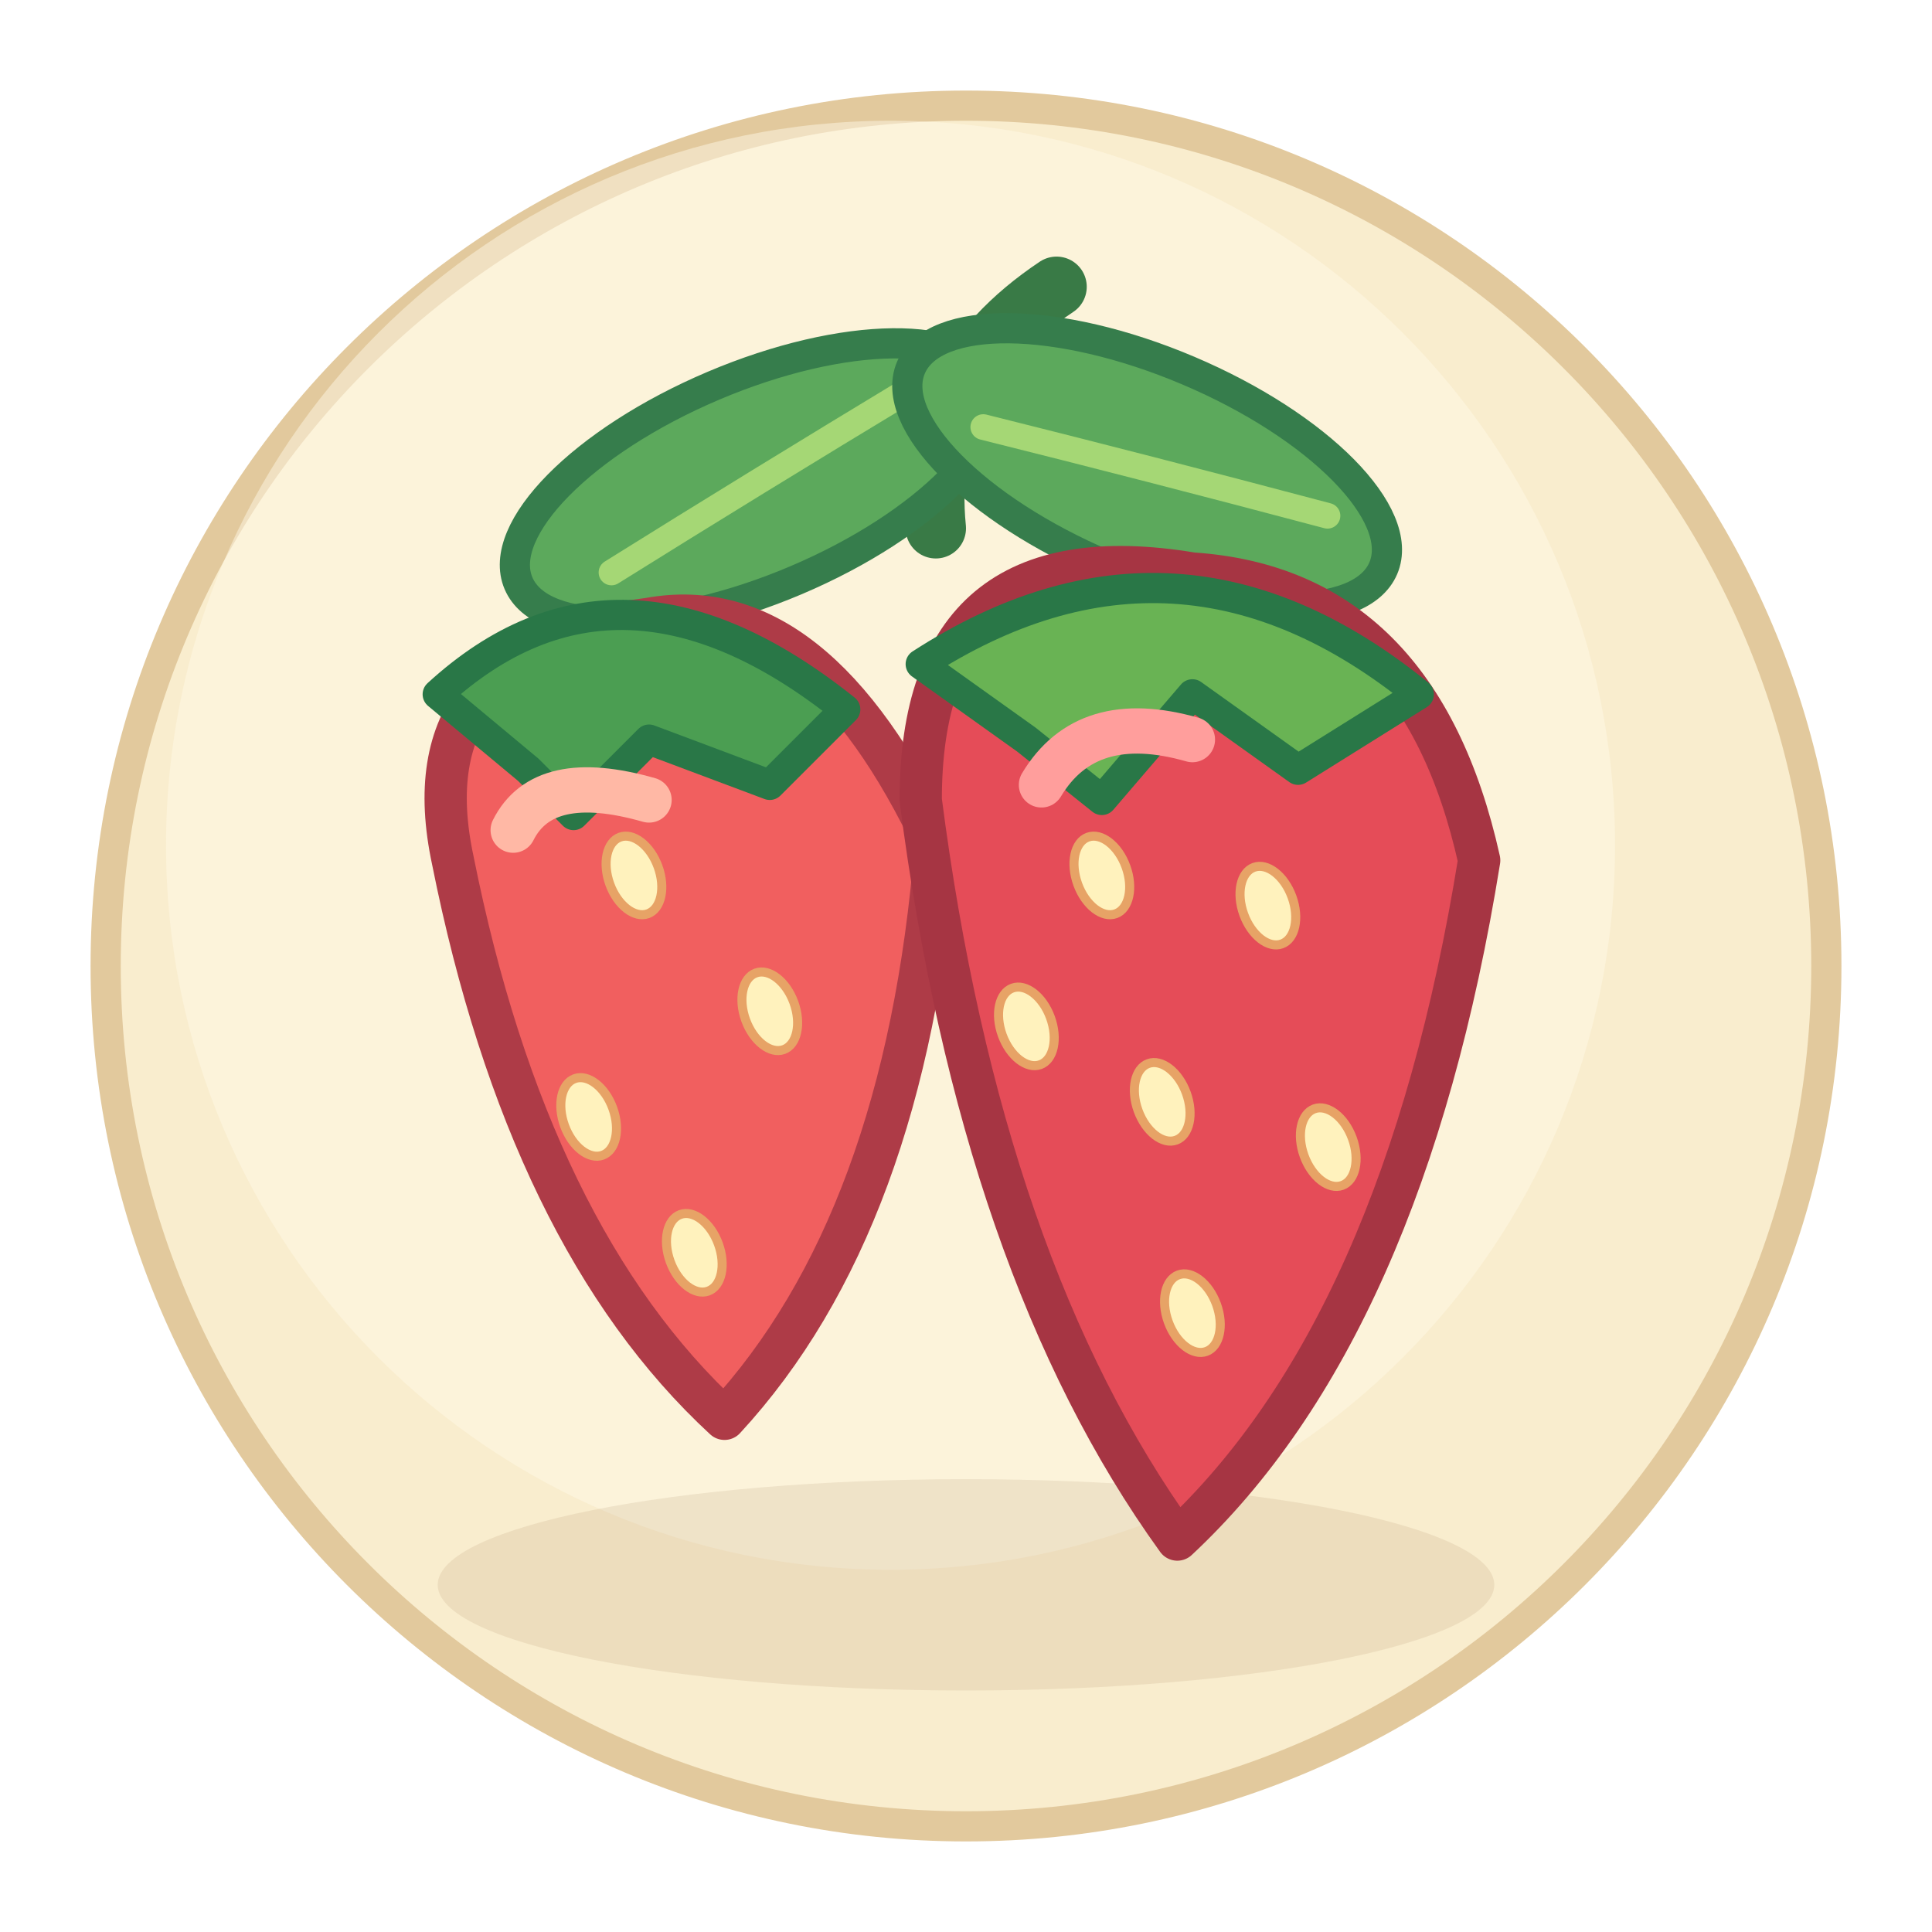
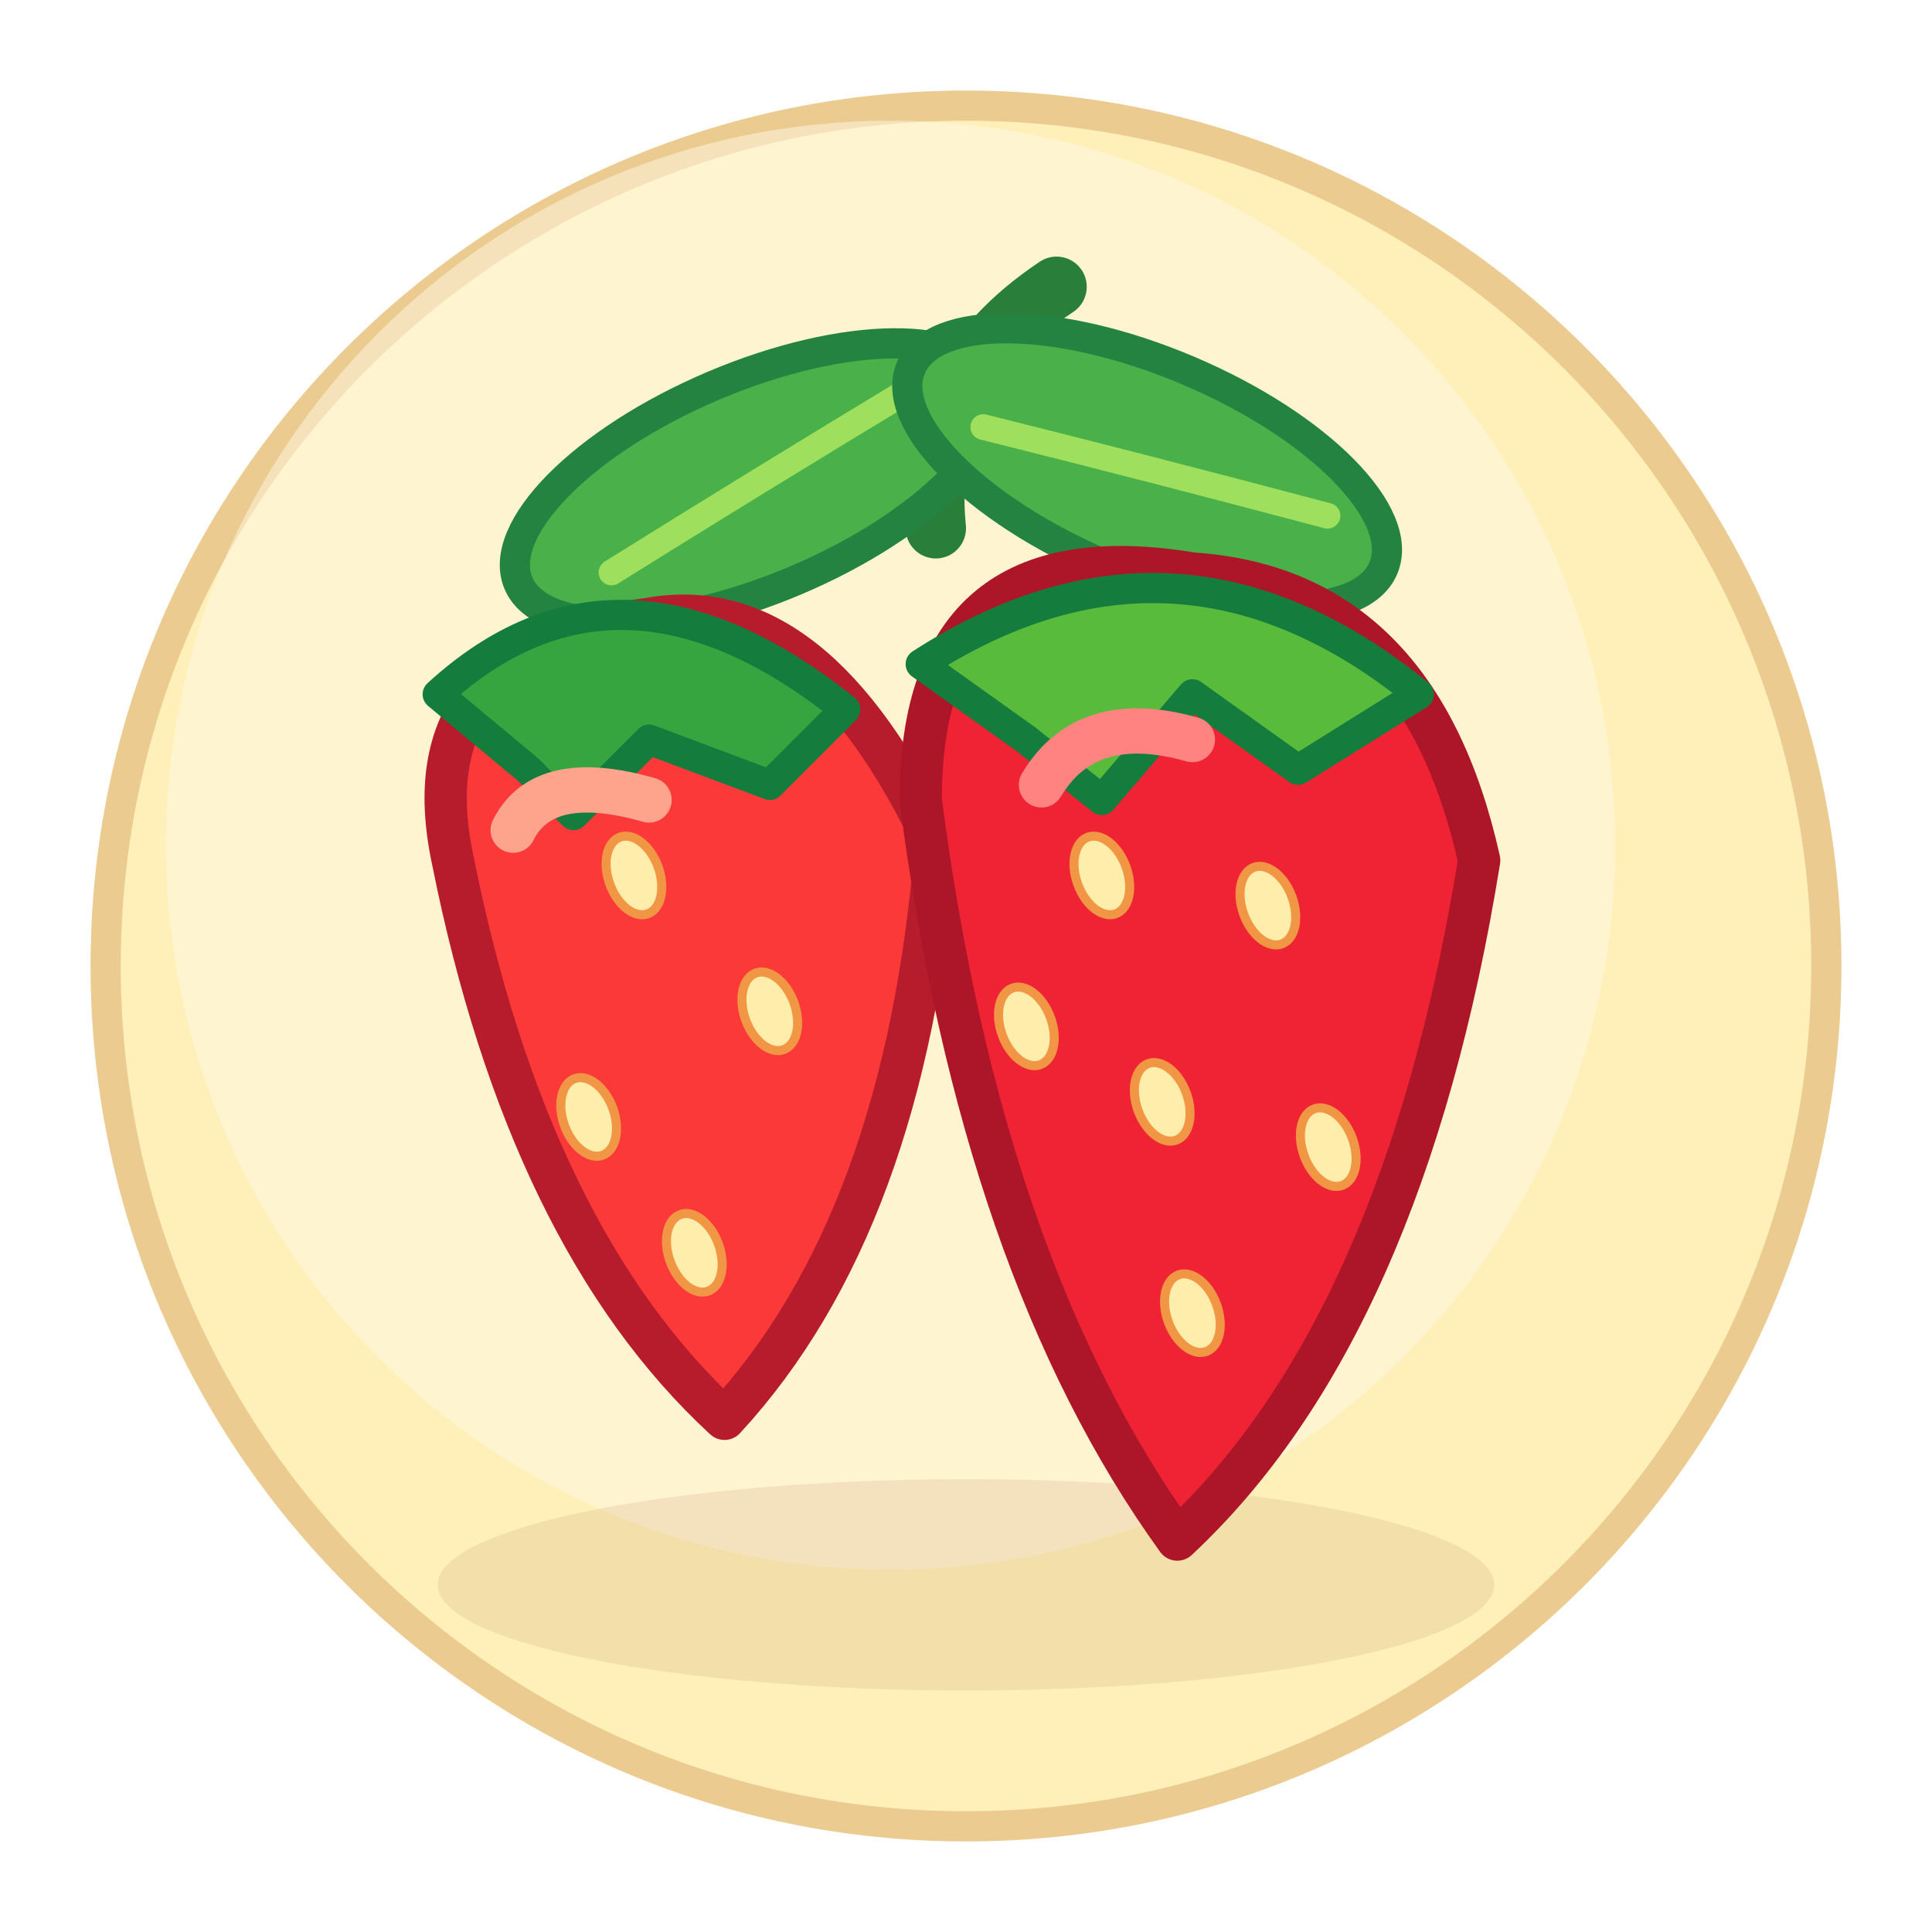
<svg xmlns="http://www.w3.org/2000/svg" width="128" height="128" viewBox="0 0 128 128">
  <g stroke-linecap="round" stroke-linejoin="round">
-     <circle cx="64" cy="64" r="57" fill="#f9edce" stroke="#e2c99d" stroke-width="2" />
+     <circle cx="64" cy="64" r="57" fill="#fff0ba" stroke="#eccb90" stroke-width="2" />
    <circle cx="59" cy="56" r="48" fill="#fff9e7" opacity=".48" />
-     <ellipse cx="64" cy="105" rx="35" ry="7" fill="#99734d" opacity=".13" />
-     <path d="M62 35 Q61 25 70 19" fill="none" stroke="#397a46" stroke-width="4" />
+     <ellipse cx="64" cy="105" rx="35" ry="7" fill="#a06d3a" opacity=".13" />
+     <path d="M62 35 Q61 25 70 19" fill="none" stroke="#297f3a" stroke-width="4" />
    <g transform="rotate(-23 50 32)">
-       <ellipse cx="50" cy="32" rx="17" ry="7" fill="#5ca95c" stroke="#367d4c" stroke-width="2" transform="rotate(0 50 32)" />
-       <path d="M38.95 33.75 Q50 32 62.24 30.25" fill="none" stroke="#b2df79" stroke-width="1.7" opacity=".85" />
+       <ellipse cx="50" cy="32" rx="17" ry="7" fill="#4ab14a" stroke="#248341" stroke-width="2" transform="rotate(0 50 32)" />
+       <path d="M38.95 33.75 Q50 32 62.24 30.25" fill="none" stroke="#ade961" stroke-width="1.7" opacity=".85" />
    </g>
    <g transform="rotate(23 76 31)">
-       <ellipse cx="76" cy="31" rx="17" ry="7" fill="#5ca95c" stroke="#367d4c" stroke-width="2" transform="rotate(0 76 31)" />
-       <path d="M64.95 32.75 Q76 31 88.24 29.25" fill="none" stroke="#b2df79" stroke-width="1.7" opacity=".85" />
+       <ellipse cx="76" cy="31" rx="17" ry="7" fill="#4ab14a" stroke="#248341" stroke-width="2" transform="rotate(0 76 31)" />
+       <path d="M64.95 32.75 Q76 31 88.24 29.25" fill="none" stroke="#ade961" stroke-width="1.7" opacity=".85" />
    </g>
-     <path d="M30 57 Q27 43 43 41 Q54 39 62 56 Q60 81 48 94 Q35 82 30 57 Z" fill="#f15f5f" stroke="#ae3b47" stroke-width="2.8" />
-     <path d="M61 53 Q61 35 79 38 Q94 39 98 57 Q93 88 78 102 Q65 84 61 53 Z" fill="#e54c58" stroke="#a63543" stroke-width="2.8" />
-     <path d="M29 46 Q41 35 56 47 L51 52 L43 49 L38 54 L35 51 Z" fill="#4b9e52" stroke="#297747" stroke-width="2" />
-     <path d="M61 44 Q78 33 94 46 L86 51 L79 46 L73 53 L68 49 Z" fill="#69b354" stroke="#297747" stroke-width="2" />
-     <ellipse cx="42" cy="58" rx="1.7" ry="2.7" fill="#fff2bd" stroke="#e7a366" stroke-width="0.6" transform="rotate(-20 42 58)" />
-     <ellipse cx="51" cy="67" rx="1.7" ry="2.7" fill="#fff2bd" stroke="#e7a366" stroke-width="0.6" transform="rotate(-20 51 67)" />
-     <ellipse cx="39" cy="74" rx="1.7" ry="2.7" fill="#fff2bd" stroke="#e7a366" stroke-width="0.6" transform="rotate(-20 39 74)" />
-     <ellipse cx="46" cy="83" rx="1.7" ry="2.7" fill="#fff2bd" stroke="#e7a366" stroke-width="0.6" transform="rotate(-20 46 83)" />
-     <ellipse cx="73" cy="58" rx="1.7" ry="2.7" fill="#fff2bd" stroke="#e7a366" stroke-width="0.6" transform="rotate(-20 73 58)" />
-     <ellipse cx="84" cy="60" rx="1.7" ry="2.7" fill="#fff2bd" stroke="#e7a366" stroke-width="0.6" transform="rotate(-20 84 60)" />
-     <ellipse cx="77" cy="73" rx="1.7" ry="2.7" fill="#fff2bd" stroke="#e7a366" stroke-width="0.6" transform="rotate(-20 77 73)" />
-     <ellipse cx="88" cy="76" rx="1.7" ry="2.7" fill="#fff2bd" stroke="#e7a366" stroke-width="0.6" transform="rotate(-20 88 76)" />
-     <ellipse cx="79" cy="87" rx="1.7" ry="2.7" fill="#fff2bd" stroke="#e7a366" stroke-width="0.6" transform="rotate(-20 79 87)" />
-     <ellipse cx="68" cy="68" rx="1.7" ry="2.7" fill="#fff2bd" stroke="#e7a366" stroke-width="0.6" transform="rotate(-20 68 68)" />
-     <path d="M34 55 Q36 51 43 53" fill="none" stroke="#ffb8a5" stroke-width="3" />
-     <path d="M69 52 Q72 47 79 49" fill="none" stroke="#ff9e9c" stroke-width="3" />
+     <path d="M30 57 Q27 43 43 41 Q54 39 62 56 Q60 81 48 94 Q35 82 30 57 Z" fill="#fc3939" stroke="#b61c2c" stroke-width="2.8" />
+     <path d="M61 53 Q61 35 79 38 Q94 39 98 57 Q93 88 78 102 Q65 84 61 53 Z" fill="#ef2333" stroke="#ad1629" stroke-width="2.8" />
+     <path d="M29 46 Q41 35 56 47 L51 52 L43 49 L38 54 L35 51 Z" fill="#36a53f" stroke="#147c3c" stroke-width="2" />
+     <path d="M61 44 Q78 33 94 46 L86 51 L79 46 L73 53 L68 49 Z" fill="#58bb3c" stroke="#147c3c" stroke-width="2" />
+     <ellipse cx="42" cy="58" rx="1.7" ry="2.7" fill="#ffeeab" stroke="#f19645" stroke-width="0.6" transform="rotate(-20 42 58)" />
+     <ellipse cx="51" cy="67" rx="1.7" ry="2.7" fill="#ffeeab" stroke="#f19645" stroke-width="0.6" transform="rotate(-20 51 67)" />
+     <ellipse cx="39" cy="74" rx="1.7" ry="2.7" fill="#ffeeab" stroke="#f19645" stroke-width="0.6" transform="rotate(-20 39 74)" />
+     <ellipse cx="46" cy="83" rx="1.7" ry="2.7" fill="#ffeeab" stroke="#f19645" stroke-width="0.6" transform="rotate(-20 46 83)" />
+     <ellipse cx="73" cy="58" rx="1.7" ry="2.7" fill="#ffeeab" stroke="#f19645" stroke-width="0.6" transform="rotate(-20 73 58)" />
+     <ellipse cx="84" cy="60" rx="1.7" ry="2.7" fill="#ffeeab" stroke="#f19645" stroke-width="0.6" transform="rotate(-20 84 60)" />
+     <ellipse cx="77" cy="73" rx="1.7" ry="2.7" fill="#ffeeab" stroke="#f19645" stroke-width="0.6" transform="rotate(-20 77 73)" />
+     <ellipse cx="88" cy="76" rx="1.7" ry="2.7" fill="#ffeeab" stroke="#f19645" stroke-width="0.6" transform="rotate(-20 88 76)" />
+     <ellipse cx="79" cy="87" rx="1.7" ry="2.7" fill="#ffeeab" stroke="#f19645" stroke-width="0.6" transform="rotate(-20 79 87)" />
+     <ellipse cx="68" cy="68" rx="1.7" ry="2.7" fill="#ffeeab" stroke="#f19645" stroke-width="0.6" transform="rotate(-20 68 68)" />
+     <path d="M34 55 Q36 51 43 53" fill="none" stroke="#ffa48c" stroke-width="3" />
+     <path d="M69 52 Q72 47 79 49" fill="none" stroke="#ff8380" stroke-width="3" />
  </g>
</svg>
